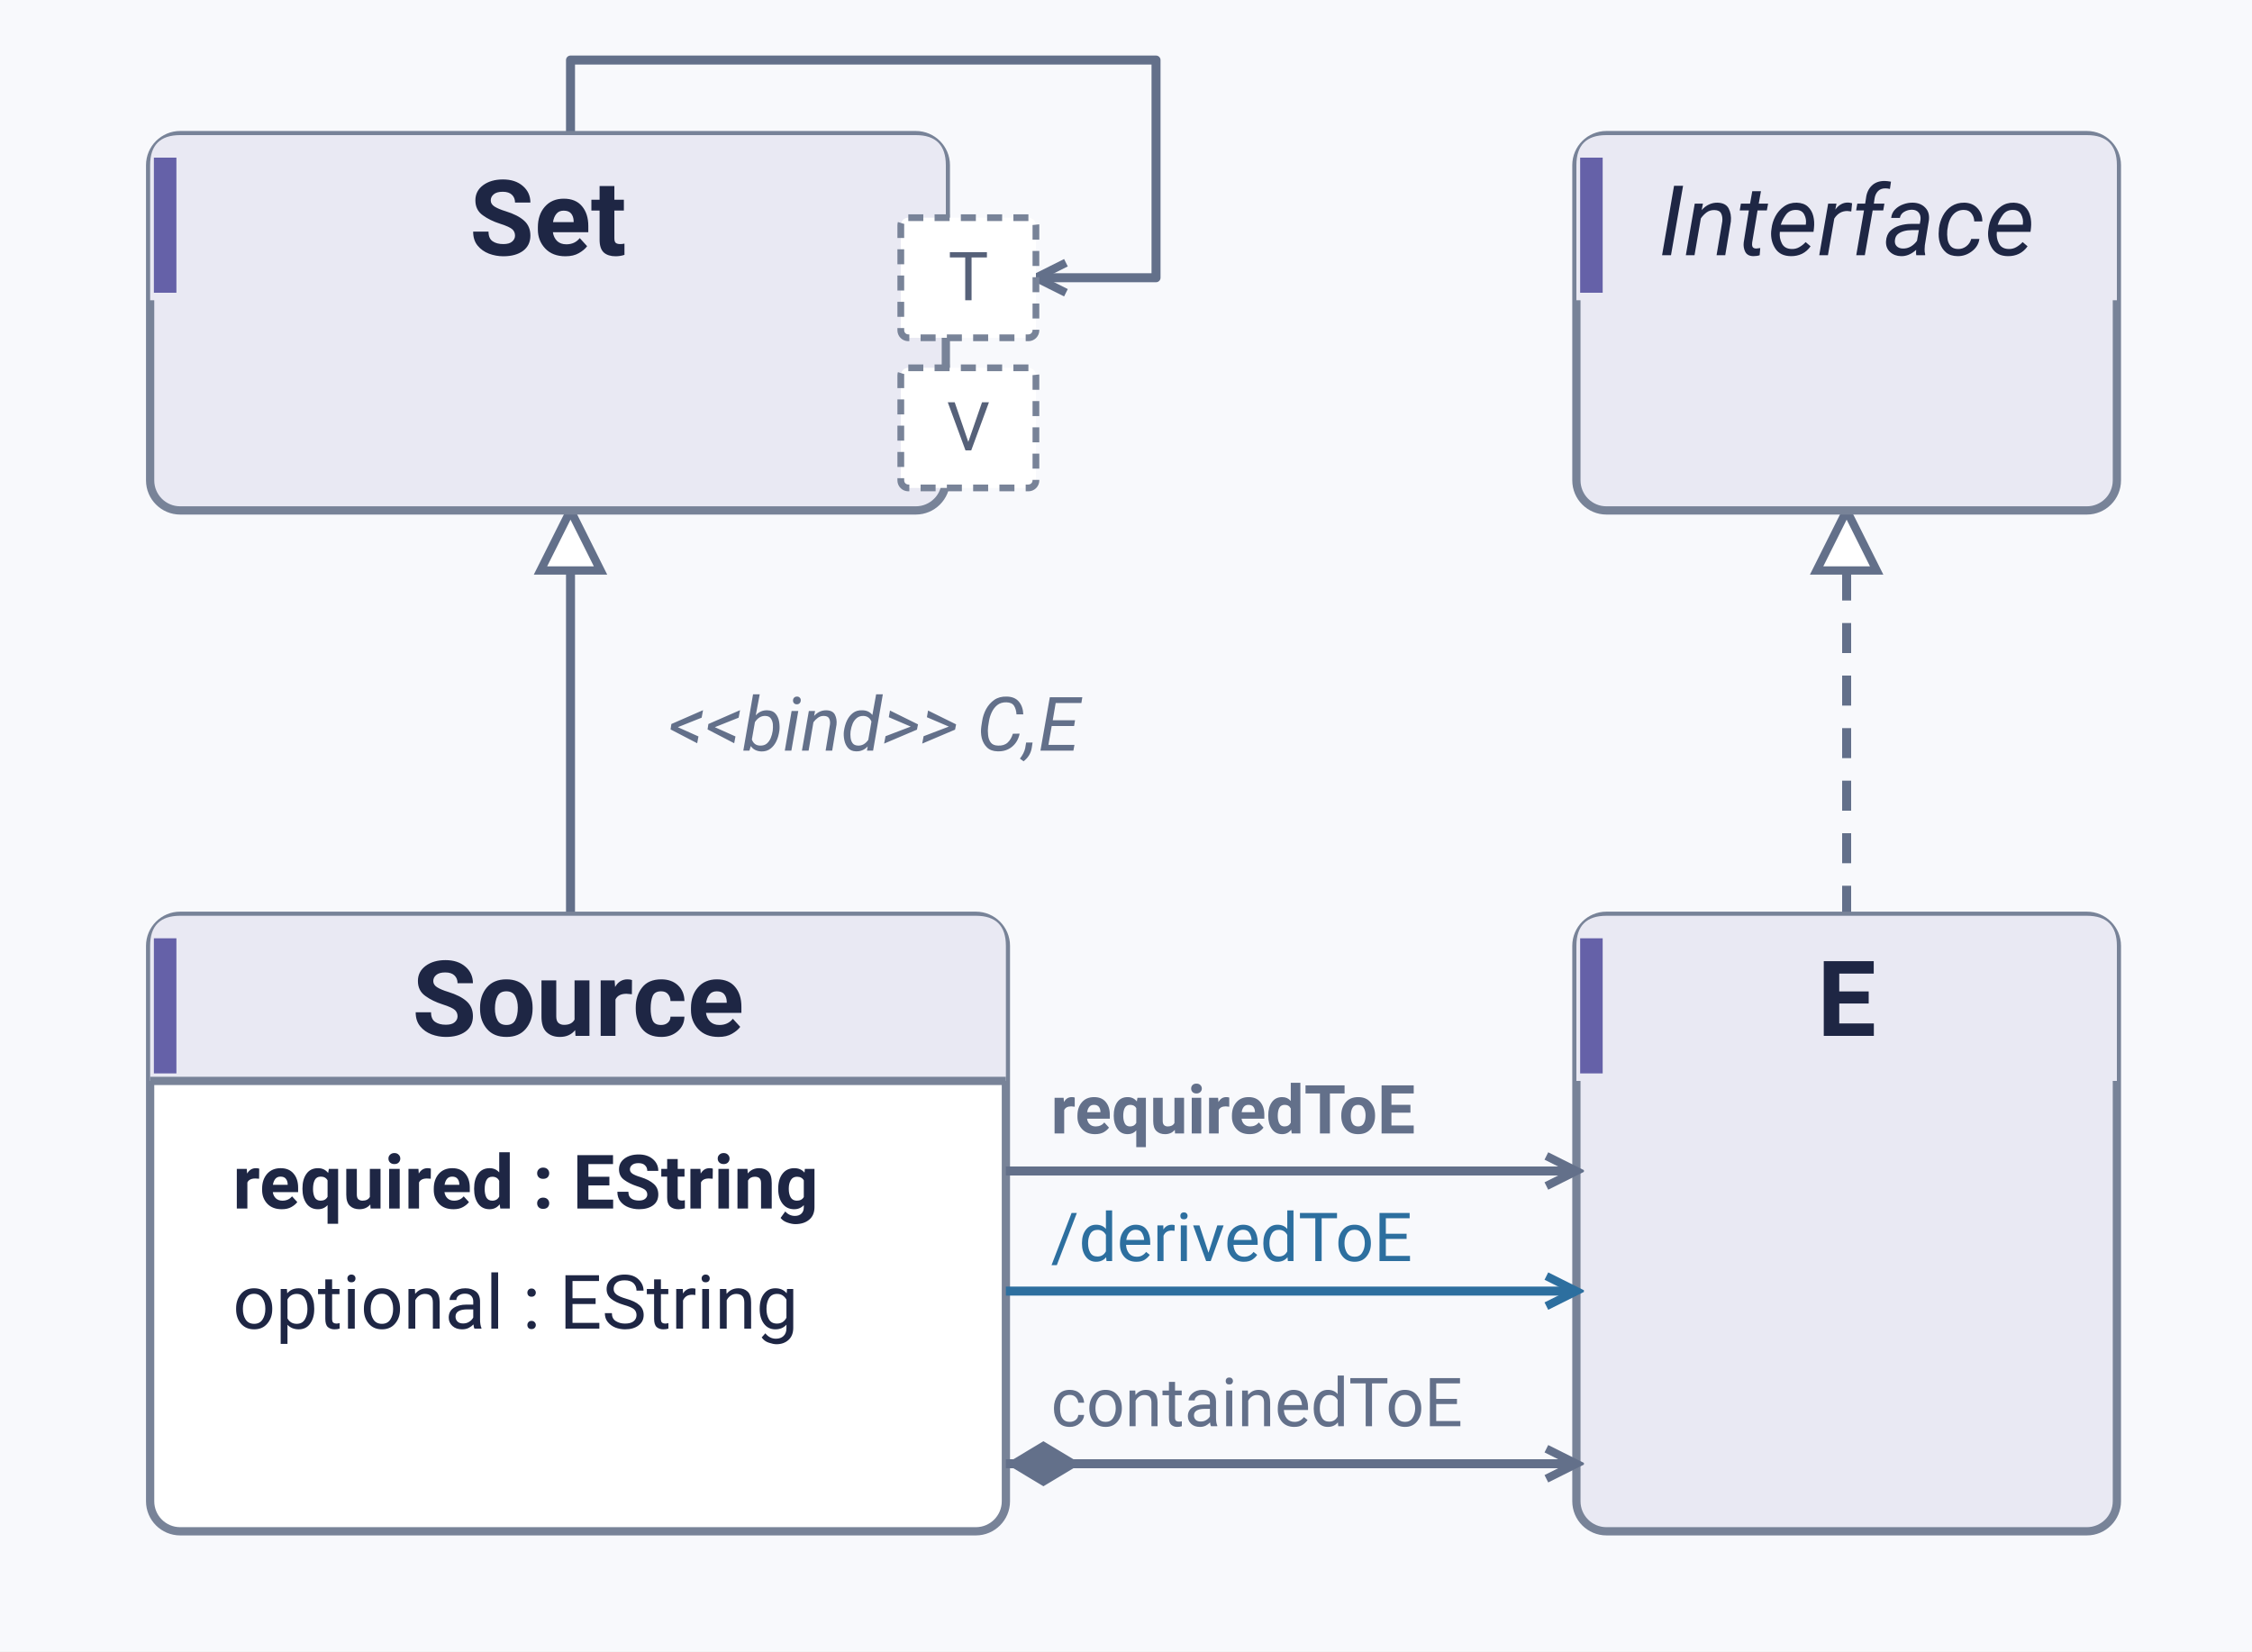
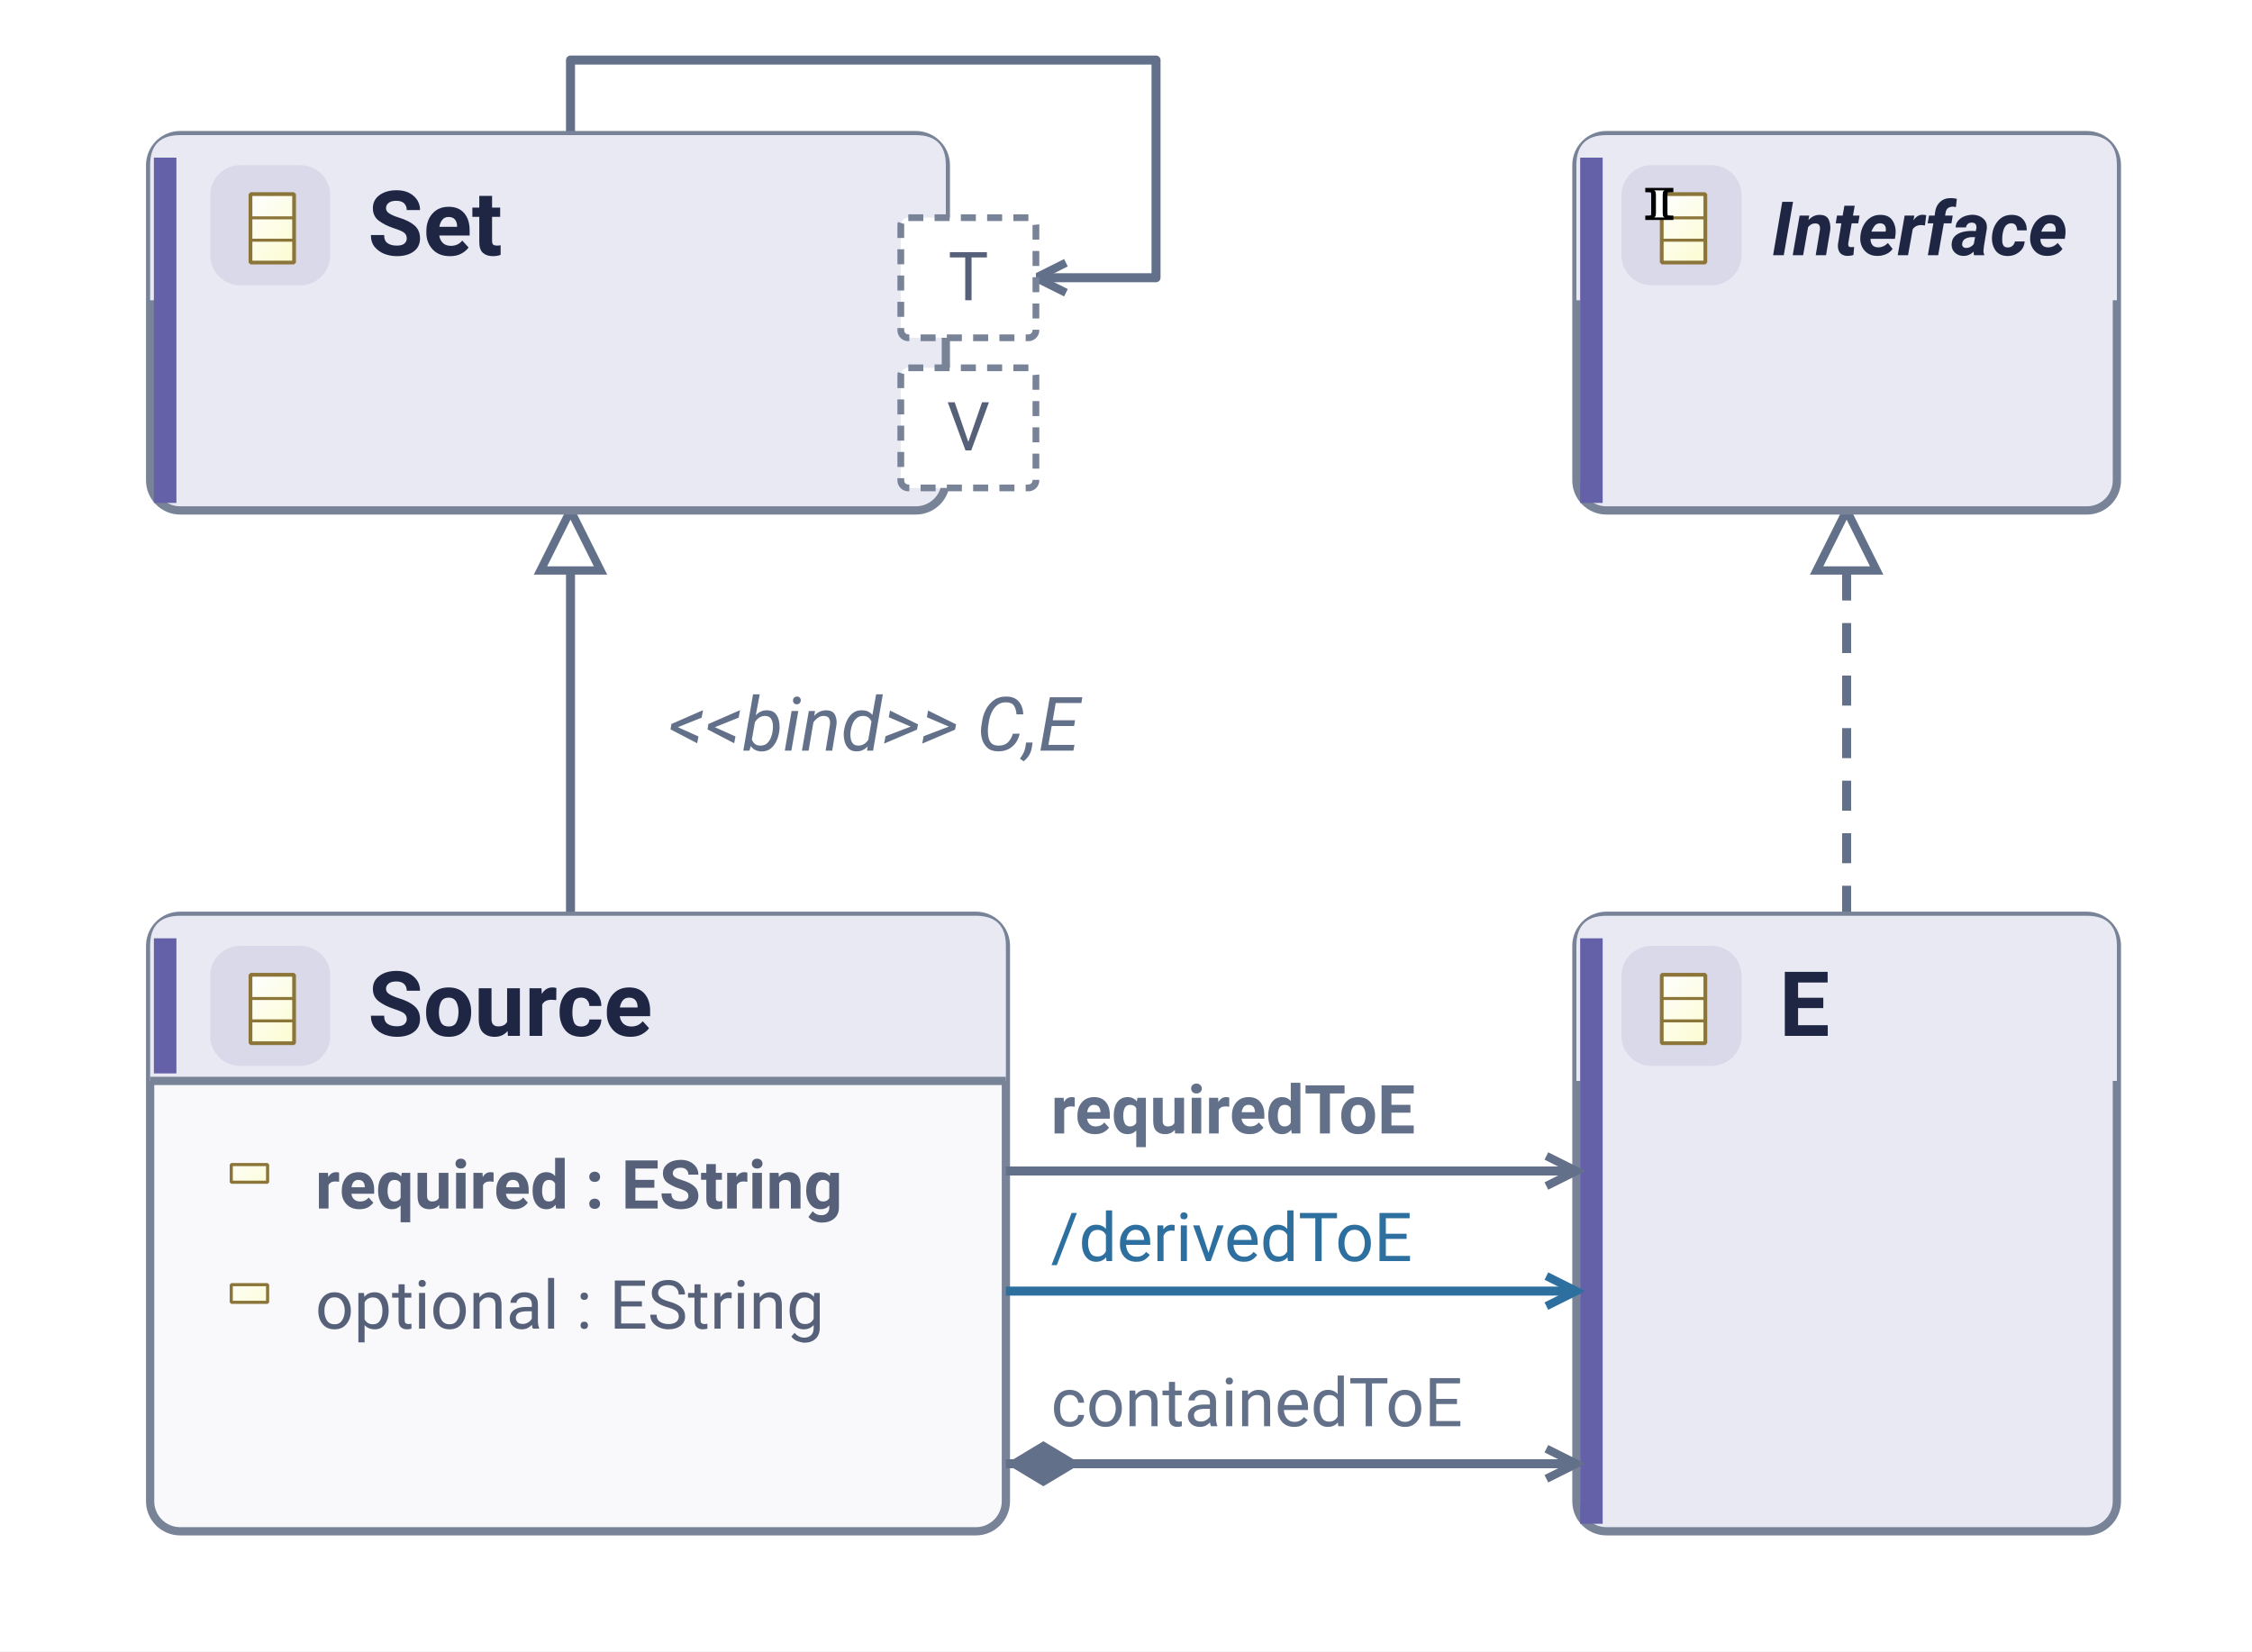
- <svg xmlns="http://www.w3.org/2000/svg" width="300" height="220" viewBox="0 0 300 220" role="img" aria-labelledby="title description">
+ <svg xmlns="http://www.w3.org/2000/svg" xmlns:xlink="http://www.w3.org/1999/xlink" width="300" height="220" viewBox="0 0 300 220" role="img" aria-labelledby="title description">
  <defs>
+     <symbol id="class-icon" viewBox="0 0 6.35 6.35">
+       <defs id="class-icon-defs2">
+         <linearGradient id="class-icon-linearGradient872">
+           <stop style="stop-color:#fcfcd0;stop-opacity:1" offset="0" id="class-icon-stop868" />
+           <stop style="stop-color:#fdfeff;stop-opacity:1" offset="1" id="class-icon-stop870" />
+         </linearGradient>
+         <linearGradient xlink:href="#class-icon-linearGradient872" id="class-icon-linearGradient874" x1="144.286" y1="144.286" x2="23.46" y2="3.881" gradientUnits="userSpaceOnUse" gradientTransform="matrix(0.02544138,0,0,0.03435642,1.18551,0.851222)" />
+       </defs>
+       <g id="class-icon-layer1">
+         <g id="class-icon-g882">
+           <path id="class-icon-rect881" style="fill:url(#class-icon-linearGradient874);fill-opacity:1;stroke:#8c7539;stroke-width:0.265;stroke-linejoin:bevel;stroke-miterlimit:4;stroke-dasharray:none;stroke-dashoffset:0;stroke-opacity:1" d="M 1.782,0.985 H 4.856 V 5.808 H 1.782 Z" />
+           <path style="fill:#000000;fill-opacity:0;stroke:#8c7539;stroke-width:0.212;stroke-linecap:butt;stroke-linejoin:miter;stroke-miterlimit:4;stroke-dasharray:none;stroke-opacity:1" d="M 1.763,4.234 H 4.828" id="class-icon-path883" />
+           <path style="fill:#000000;fill-opacity:0;stroke:#8c7539;stroke-width:0.212;stroke-linecap:butt;stroke-linejoin:miter;stroke-miterlimit:4;stroke-dasharray:none;stroke-opacity:1" d="M 1.741,2.657 H 4.818" id="class-icon-path883-3" />
+           <rect style="fill:#4b7eb0;fill-opacity:0;stroke:none;stroke-width:0.157;stroke-miterlimit:4;stroke-dasharray:none;stroke-opacity:0.827" id="class-icon-rect840" width="4.743" height="3.232" x="0.931" y="0.154" />
+         </g>
+       </g>
+     </symbol>
+     <symbol id="interface-icon" viewBox="0 0 6.35 6.35">
+       <defs id="interface-icon-defs2">
+         <linearGradient id="interface-icon-linearGradient872">
+           <stop style="stop-color:#fcfcd0;stop-opacity:1" offset="0" id="interface-icon-stop868" />
+           <stop style="stop-color:#fdfeff;stop-opacity:1" offset="1" id="interface-icon-stop870" />
+         </linearGradient>
+         <linearGradient xlink:href="#interface-icon-linearGradient872" id="interface-icon-linearGradient874" x1="144.286" y1="144.286" x2="23.46" y2="3.881" gradientUnits="userSpaceOnUse" gradientTransform="matrix(0.02544138,0,0,0.03435642,1.18551,0.851222)" />
+       </defs>
+       <g id="interface-icon-layer1">
+         <g id="interface-icon-g882">
+           <path id="interface-icon-rect881" style="fill:url(#interface-icon-linearGradient874);fill-opacity:1;stroke:#8c7539;stroke-width:0.265;stroke-linejoin:bevel;stroke-miterlimit:4;stroke-dasharray:none;stroke-dashoffset:0;stroke-opacity:1" d="M 1.782,0.985 H 4.856 V 5.808 H 1.782 Z" />
+           <path style="fill:#000000;fill-opacity:0;stroke:#8c7539;stroke-width:0.212;stroke-linecap:butt;stroke-linejoin:miter;stroke-miterlimit:4;stroke-dasharray:none;stroke-opacity:1" d="M 1.763,4.234 H 4.828" id="interface-icon-path883" />
+           <path style="fill:#000000;fill-opacity:0;stroke:#8c7539;stroke-width:0.212;stroke-linecap:butt;stroke-linejoin:miter;stroke-miterlimit:4;stroke-dasharray:none;stroke-opacity:1" d="M 1.741,2.657 H 4.818" id="interface-icon-path883-3" />
+           <rect style="fill:#4b7eb0;fill-opacity:0;stroke:none;stroke-width:0.157;stroke-miterlimit:4;stroke-dasharray:none;stroke-opacity:0.827" id="interface-icon-rect840" width="4.743" height="3.232" x="0.931" y="0.154" />
+           <g aria-label="I" transform="matrix(1.757621,0,0,0.9460577,-0.8913375,0.1683402)" id="interface-icon-text841-3" style="font-style:normal;font-weight:normal;font-size:3.046px;line-height:1.25;font-family:sans-serif;letter-spacing:0px;word-spacing:0px;fill:#000000;fill-opacity:1;stroke:#000000;stroke-width:0.19;stroke-miterlimit:4;stroke-dasharray:none;stroke-opacity:1">
+             <path d="M 0.956,2.695 V 2.556 l 0.028,-0.001 q 0.168,-0.01 0.183,-0.042 0.018,-0.03 0.019,-0.103 l 0.007,-0.147 V 0.923 L 1.186,0.777 Q 1.183,0.675 1.146,0.658 1.111,0.64 0.984,0.631 l -0.028,-0.001 V 0.493 H 1.892 v 0.137 l -0.027,0.001 q -0.173,0.013 -0.184,0.042 -0.019,0.028 -0.019,0.104 l -0.007,0.146 V 2.263 l 0.007,0.147 q 0.003,0.104 0.042,0.12 0.039,0.015 0.162,0.024 l 0.027,0.001 v 0.138 z" style="font-style:normal;font-variant:normal;font-weight:bold;font-stretch:normal;font-size:3.046px;font-family:'Luxi Serif';-inkscape-font-specification:'Luxi Serif';fill:#ffffff;fill-opacity:1;stroke:#000000;stroke-width:0.19;stroke-miterlimit:4;stroke-dasharray:none;stroke-opacity:1" id="interface-icon-path889" />
+           </g>
+         </g>
+       </g>
+     </symbol>
+     <symbol id="attribute-icon" viewBox="0 0 6.35 6.35">
+       <defs id="attribute-icon-defs2">
+         <linearGradient id="attribute-icon-linearGradient872">
+           <stop style="stop-color:#fcfcd0;stop-opacity:1" offset="0" id="attribute-icon-stop868" />
+           <stop style="stop-color:#fdfeff;stop-opacity:1" offset="1" id="attribute-icon-stop870" />
+         </linearGradient>
+         <linearGradient xlink:href="#attribute-icon-linearGradient872" id="attribute-icon-linearGradient874" x1="144.286" y1="144.286" x2="23.46" y2="3.881" gradientUnits="userSpaceOnUse" gradientTransform="matrix(0.02544138,0,0,0.03435642,1.18551,0.851222)" />
+       </defs>
+       <g id="attribute-icon-layer1">
+         <g id="attribute-icon-g882">
+           <path id="attribute-icon-rect881" style="fill:url(#attribute-icon-linearGradient874);fill-opacity:1;stroke:#8c7539;stroke-width:0.265;stroke-linejoin:bevel;stroke-miterlimit:4;stroke-dasharray:none;stroke-dashoffset:0;stroke-opacity:1" d="M 1.782,2.632 H 4.856 V 4.127 H 1.782 Z" />
+           <rect style="fill:#4b7eb0;fill-opacity:0;stroke:none;stroke-width:0.157;stroke-miterlimit:4;stroke-dasharray:none;stroke-opacity:0.827" id="attribute-icon-rect840" width="4.743" height="3.232" x="0.931" y="0.154" />
+         </g>
+       </g>
+     </symbol>
    <marker id="arrow" markerWidth="6" markerHeight="6" refX="5" refY="3" orient="auto" markerUnits="userSpaceOnUse">
      <path d="M1 1 5 3 1 5" fill="none" stroke="#63708a" stroke-width="1.1" />
    </marker>
    <marker id="blue-arrow" markerWidth="6" markerHeight="6" refX="5" refY="3" orient="auto" markerUnits="userSpaceOnUse">
      <path d="M1 1 5 3 1 5" fill="none" stroke="#2d6f9f" stroke-width="1.1" />
    </marker>
    <marker id="inheritance" markerWidth="10" markerHeight="10" refX="9" refY="5" orient="auto" markerUnits="userSpaceOnUse">
      <path d="M1 1 9 5 1 9Z" fill="#fff" stroke="#63708a" stroke-width="1.1" />
    </marker>
  </defs>
-   <path fill="#f8f9fc" d="M0 0H300V220H0Z" />
+   <path fill="#ffffff" d="M0 0H300V220H0Z" />
  <g fill="none" stroke="#63708a" stroke-width="1.2" stroke-linejoin="round">
    <path d="M76 122V68" marker-end="url(#inheritance)" />
    <path d="M246 122V68" stroke-dasharray="4 3" marker-end="url(#inheritance)" />
    <path d="M76 18V8H154V37H138" marker-end="url(#arrow)" />
  </g>
  <g stroke="#788398" stroke-width="1.1">
    <rect x="20" y="18" width="106" height="50" rx="4" fill="#e9e9f3" />
    <rect x="210" y="18" width="72" height="50" rx="4" fill="#e9e9f3" />
-     <rect x="20" y="122" width="114" height="82" rx="4" fill="#ffffff" />
+     <rect x="20" y="122" width="114" height="82" rx="4" fill="#f9f9fc" />
    <rect x="210" y="122" width="72" height="82" rx="4" fill="#e9e9f3" />
  </g>
  <g fill="#e9e9f3">
    <path d="M24 18H122Q126 18 126 22V40H20V22Q20 18 24 18Z" />
    <path d="M214 18H278Q282 18 282 22V40H210V22Q210 18 214 18Z" />
    <path d="M24 122H130Q134 122 134 126V144H20V126Q20 122 24 122Z" />
    <path d="M214 122H278Q282 122 282 126V144H210V126Q210 122 214 122Z" />
  </g>
-   <path d="M22 21V39M212 21V39M22 125V143M212 125V143" stroke="#6561a8" stroke-width="3" />
+   <path d="M22 21V67M212 21V67M22 125V143M212 125V203" stroke="#6561a8" stroke-width="3" />
  <path d="M20 144H134" fill="none" stroke="#788398" stroke-width="1.1" />
+   <g fill="#dad9ea">
+     <rect x="28" y="22" width="16" height="16" rx="4" />
+     <rect x="216" y="22" width="16" height="16" rx="4" />
+     <rect x="28" y="126" width="16" height="16" rx="4" />
+     <rect x="216" y="126" width="16" height="16" rx="4" />
+   </g>
+   <use href="#class-icon" x="30" y="24" width="12" height="12" />
+   <use href="#interface-icon" x="218" y="24" width="12" height="12" />
+   <use href="#class-icon" x="30" y="128" width="12" height="12" />
+   <use href="#class-icon" x="218" y="128" width="12" height="12" />
+   <use href="#attribute-icon" x="28" y="151" width="10" height="10" />
+   <use href="#attribute-icon" x="28" y="167" width="10" height="10" />
  <g font-family="Roboto, Arial, sans-serif" fill="#1e2644">
-     <g font-size="14" font-weight="600" text-anchor="middle">
-       <text x="73" y="34">Set</text>
-       <text x="77" y="138">Source</text>
-       <text x="246" y="138">E</text>
+     <g font-size="12" font-weight="600">
+       <text x="49" y="34">Set</text>
+       <text x="49" y="138">Source</text>
+       <text x="237" y="138">E</text>
    </g>
-     <text x="246" y="34" text-anchor="middle" font-size="13" font-style="italic">Interface</text>
+     <text x="236" y="34" font-size="10" font-weight="600" font-style="italic">Interface</text>
    <text x="89" y="100" font-size="10" font-style="italic" fill="#63708a">&lt;&lt;bind&gt;&gt; C,E</text>
-     <g font-size="10">
-       <text x="31" y="161" font-weight="700">required : EString</text>
-       <text x="31" y="177">optional : EString</text>
+     <g font-size="9" fill="#566179">
+       <text x="42" y="161" font-weight="700">required : EString</text>
+       <text x="42" y="177">optional : EString</text>
    </g>
  </g>
  <g fill="#ffffff" stroke="#788398" stroke-width=".9" stroke-dasharray="2 1.5">
    <rect x="120" y="29" width="18" height="16" rx="1" />
    <rect x="120" y="49" width="18" height="16" rx="1" />
  </g>
  <g font-family="Roboto, Arial, sans-serif" font-size="9" fill="#566179" text-anchor="middle">
    <text x="129" y="40">T</text>
    <text x="129" y="60">V</text>
  </g>
  <g fill="none" stroke="#63708a" stroke-width="1.2" marker-end="url(#arrow)">
    <path d="M134 156H210" />
    <path d="M134 195H210" />
  </g>
  <path d="M134 172H210" fill="none" stroke="#2d6f9f" stroke-width="1.2" marker-end="url(#blue-arrow)" />
  <path d="M134 195 139 192 144 195 139 198Z" fill="#63708a" />
  <g font-family="Roboto, Arial, sans-serif" font-size="9" fill="#63708a">
    <text x="140" y="151" font-weight="700">requiredToE</text>
    <text x="140" y="168" fill="#2d6f9f">/derivedToE</text>
    <text x="140" y="190">containedToE</text>
  </g>
</svg>
